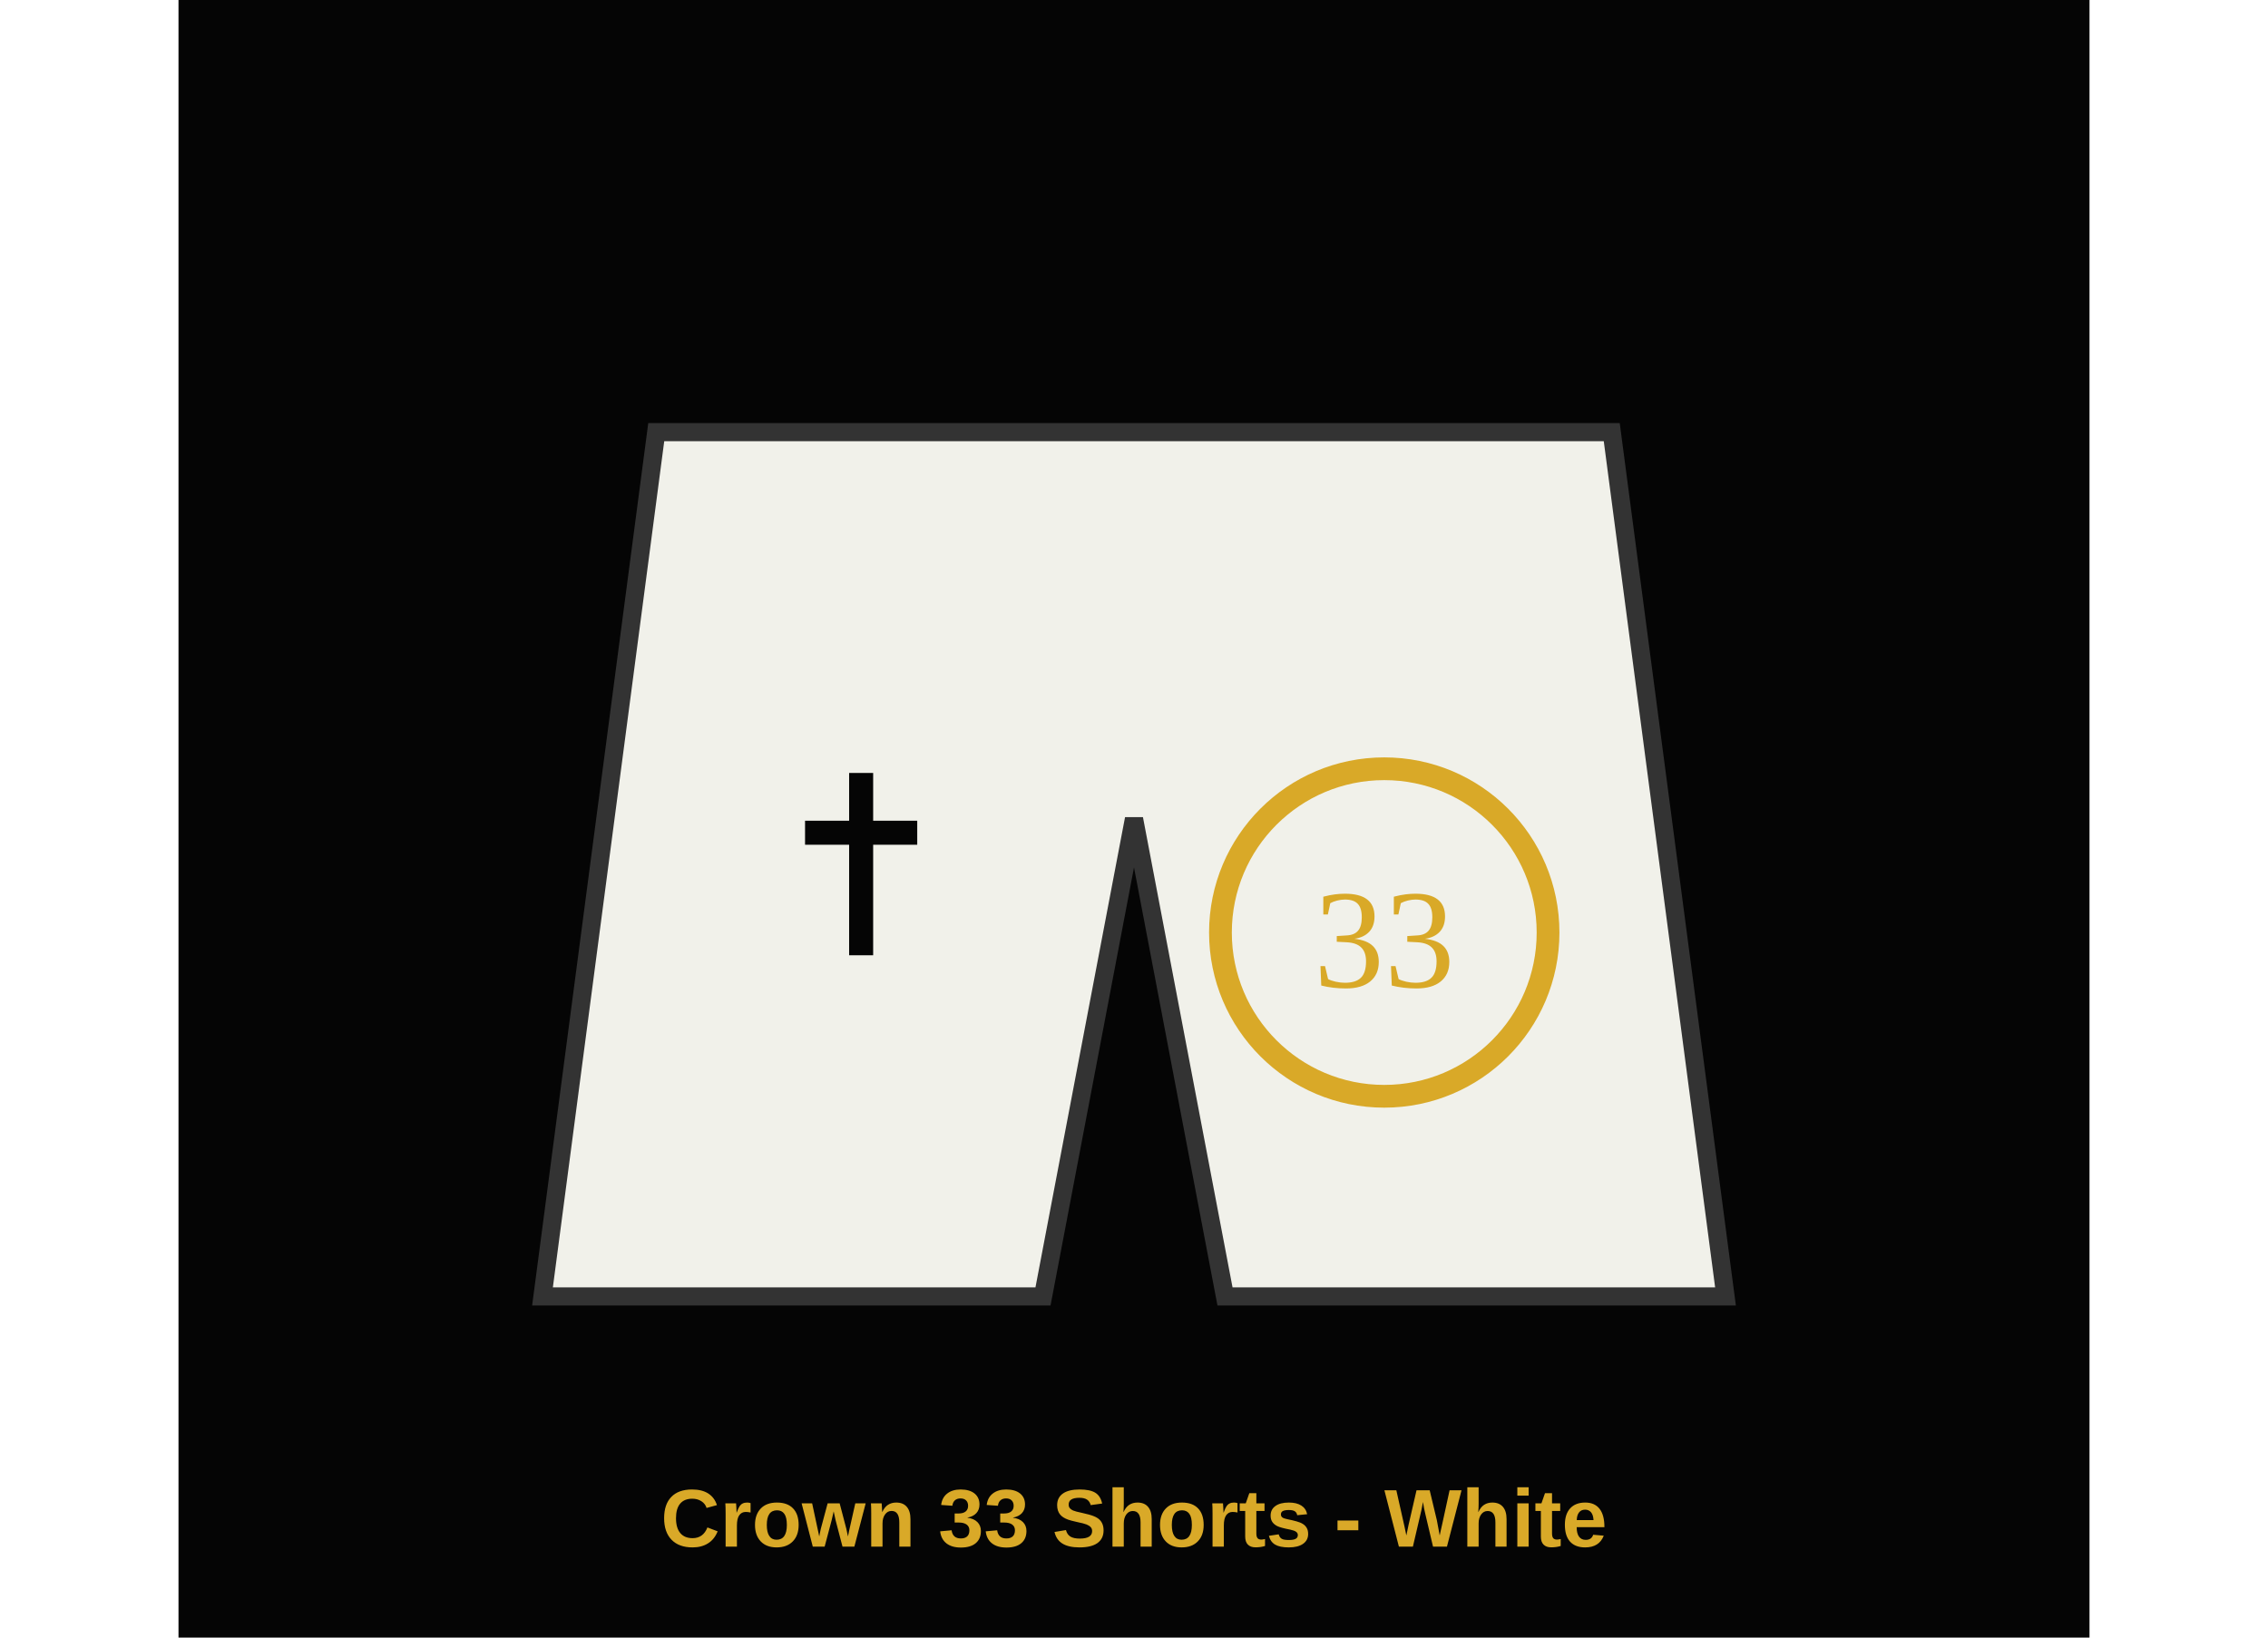
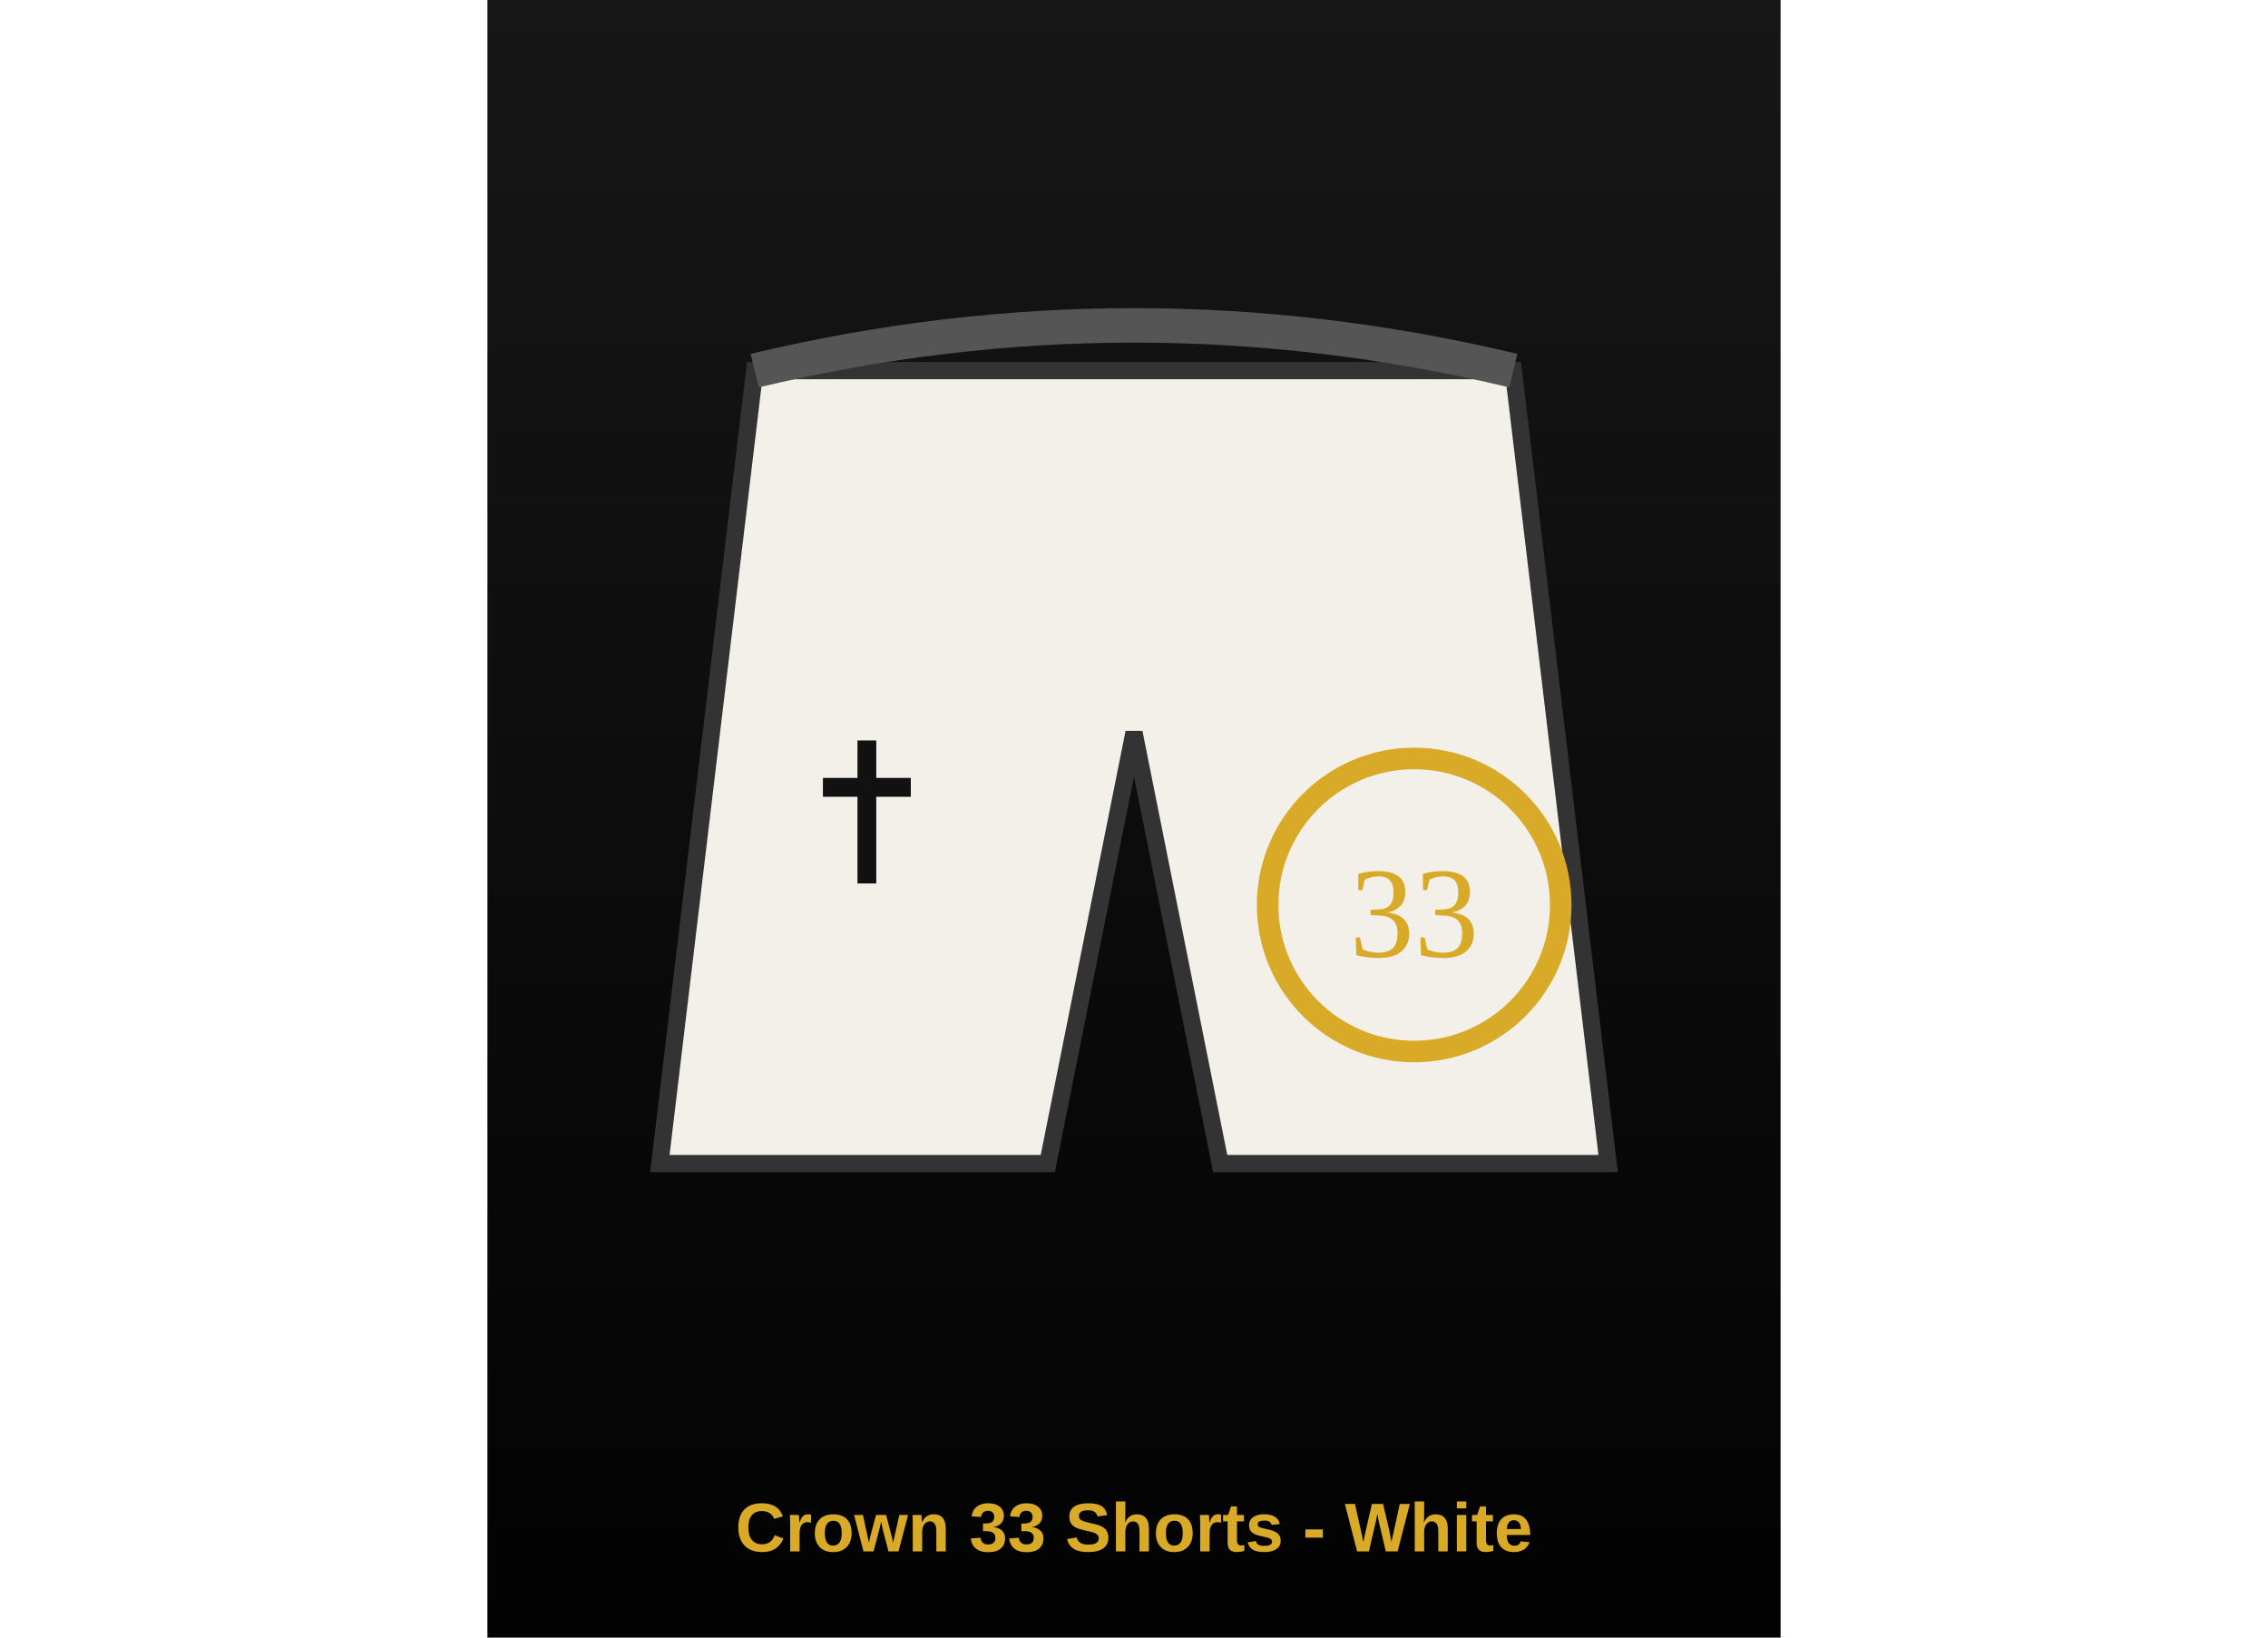
- <svg xmlns="http://www.w3.org/2000/svg" width="900" height="650" viewBox="0 0 420 360">
-   <rect width="420" height="360" fill="#050505" />
-   <path d="M105 95 L315 95 L340 285 L230 285 L210 180 L190 285 L80 285 Z" fill="#f1f1ea" stroke="#333" stroke-width="4" />
-   <text x="150" y="210" text-anchor="middle" font-size="58" fill="#050505">✝</text>
-   <circle cx="265" cy="205" r="36" fill="none" stroke="#d9a928" stroke-width="5" />
-   <text x="265" y="217" text-anchor="middle" font-size="31" fill="#d9a928">33</text>
-   <text x="210" y="340" text-anchor="middle" font-family="Arial" font-size="18" font-weight="900" fill="#d9a928">Crown 33 Shorts - White</text>
+ <svg xmlns="http://www.w3.org/2000/svg" width="900" height="650" viewBox="0 0 300 380">
+   <defs>
+     <linearGradient id="bg" x1="0" x2="0" y1="0" y2="1">
+       <stop stop-color="#171717" />
+       <stop offset="1" stop-color="#020202" />
+     </linearGradient>
+   </defs>
+   <rect width="300" height="380" fill="url(#bg)" />
+   <path d="M62 86 L238 86 L260 270 L170 270 L150 170 L130 270 L40 270 Z" fill="#f2f0e8" stroke="#333" stroke-width="4" />
+   <path d="M62 86 Q150 65 238 86" stroke="#555" stroke-width="8" fill="none" />
+   <text x="88" y="205" text-anchor="middle" font-size="48" fill="#111111">✝</text>
+   <circle cx="215" cy="210" r="34" fill="none" stroke="#d9a928" stroke-width="5" />
+   <text x="215" y="222" text-anchor="middle" font-size="30" fill="#d9a928">33</text>
+   <text x="150" y="360" text-anchor="middle" font-family="Arial" font-size="16" font-weight="900" fill="#d9a928">Crown 33 Shorts - White</text>
</svg>
